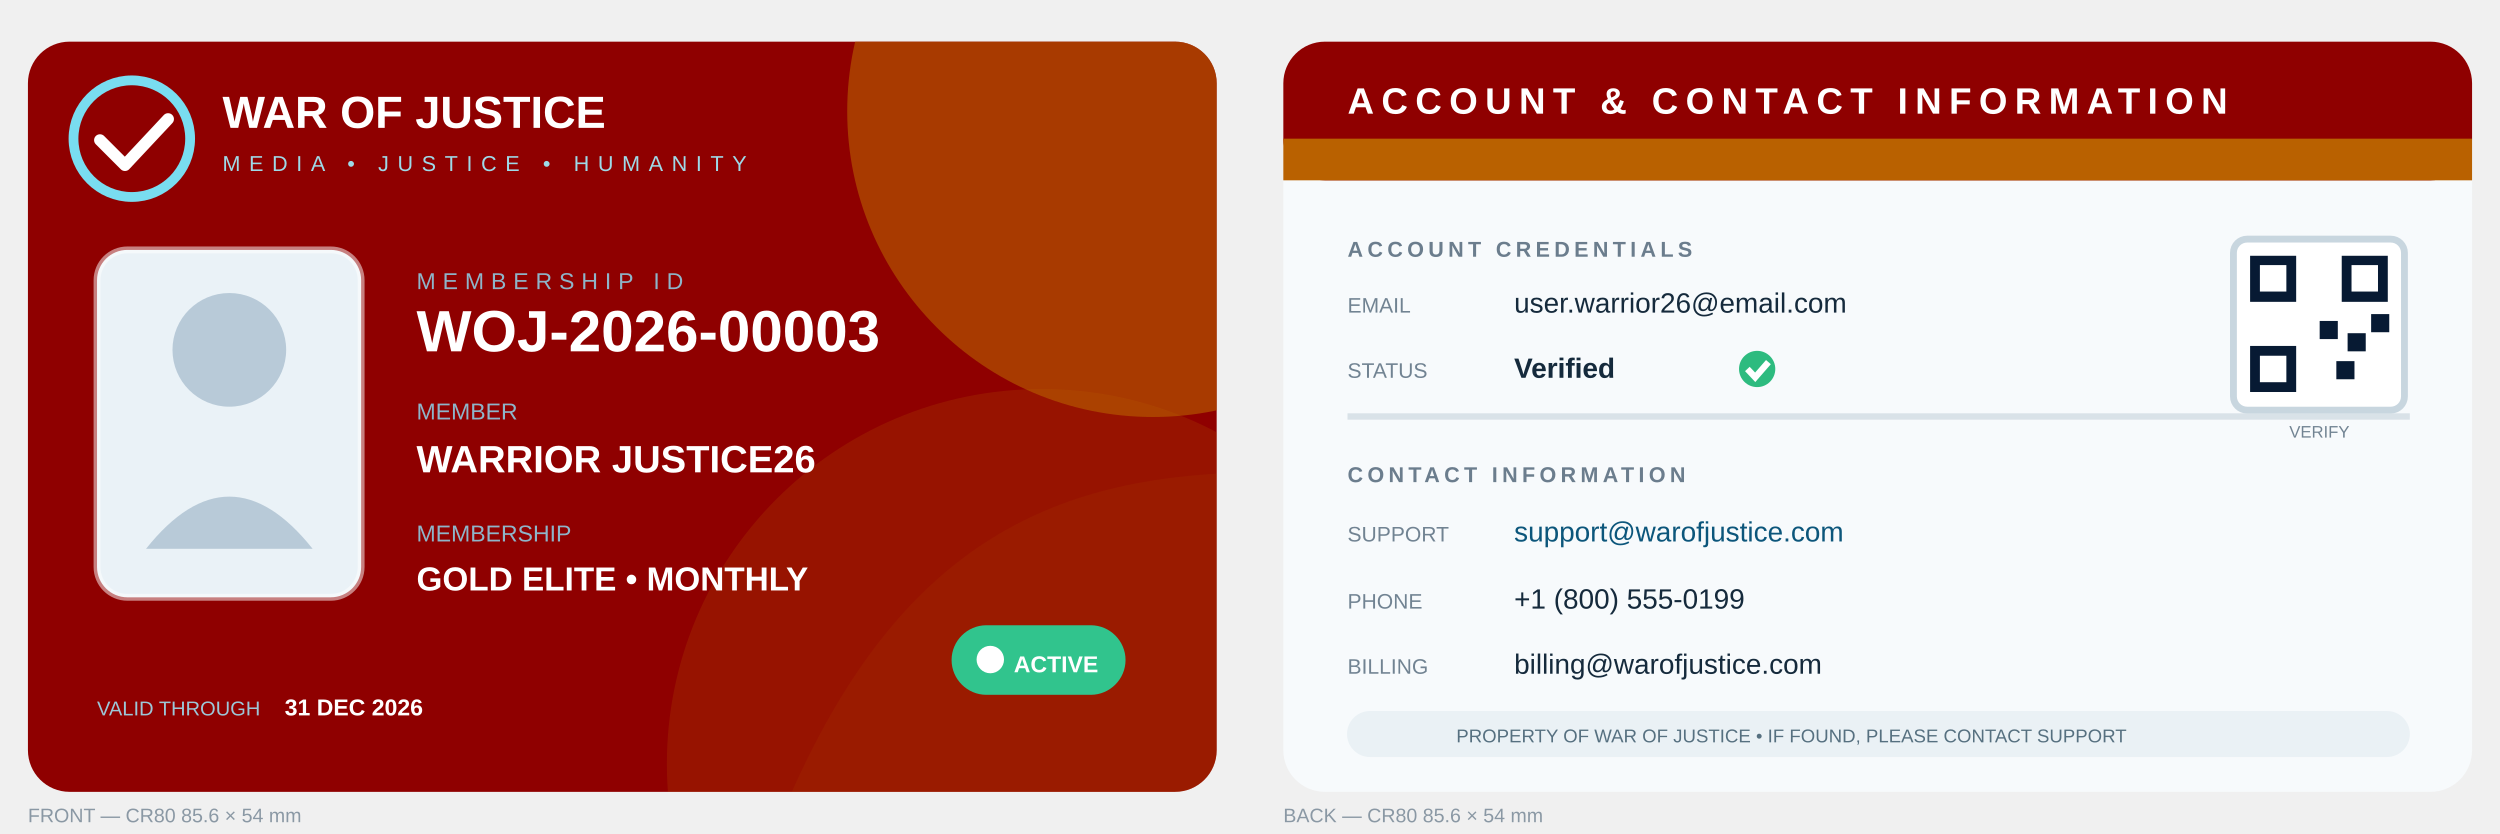
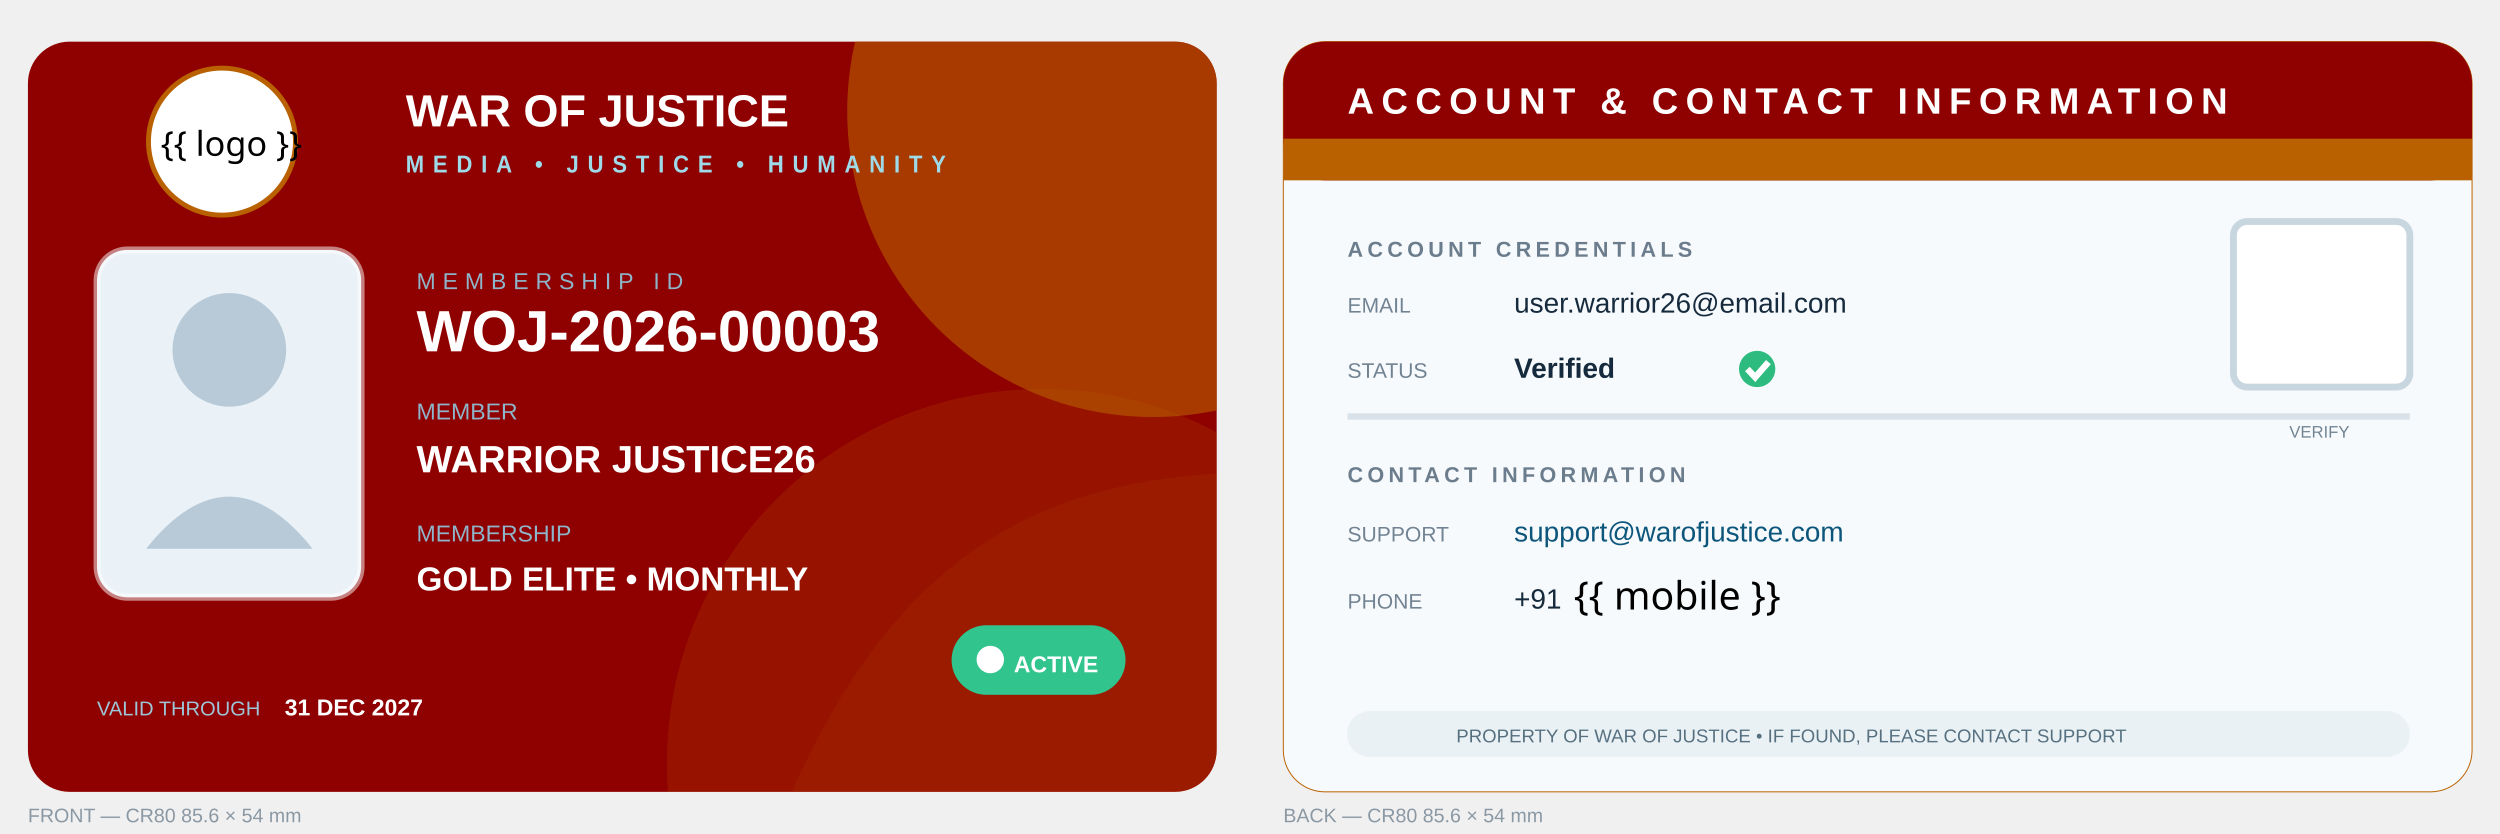
<svg xmlns="http://www.w3.org/2000/svg" id="Layer_1" version="1.1" viewBox="0 0 510.2 170.1">
  <defs>
    <style>
      .st0 {
-         font-size: 9.2px;
-         letter-spacing: 0em;
-       }
- 
-       .st0, .st1, .st2, .st3, .st4, .st5, .st6, .st7, .st8, .st9, .st10, .st11, .st12, .st13, .st14, .st15, .st16, .st17, .st18, .st19, .st20, .st21, .st22 {
+         stroke: #d9e2e8;
+       }
+ 
+       .st0, .st1, .st2, .st3 {
+         fill: none;
+       }
+ 
+       .st0, .st4, .st2, .st5, .st3 {
+         stroke-miterlimit: 11.3;
+       }
+ 
+       .st0, .st2 {
+         stroke-width: 1.3px;
+       }
+ 
+       .st6 {
+         font-size: 7px;
+       }
+ 
+       .st6, .st7 {
+         font-family: MyriadPro-Regular, 'Myriad Pro';
+       }
+ 
+       .st8 {
+         opacity: .1;
+       }
+ 
+       .st8, .st9, .st10, .st11, .st12, .st13, .st14, .st15, .st16, .st17, .st18, .st19, .st20, .st21, .st22, .st23, .st24, .st25, .st26, .st27, .st28, .st29, .st30 {
        isolation: isolate;
      }

-       .st0, .st23, .st5, .st24, .st13, .st18, .st20, .st21 {
+       .st8, .st15, .st31, .st24, .st26 {
+         fill: #b96100;
+       }
+ 
+       .st9 {
+         fill: #0c567b;
+       }
+ 
+       .st9, .st10, .st11, .st18, .st19, .st20, .st21, .st22, .st28 {
+         font-family: ArialMT, Arial;
+       }
+ 
+       .st9, .st11, .st25 {
+         font-size: 5.7px;
+       }
+ 
+       .st10 {
+         font-size: 4.3px;
+       }
+ 
+       .st10, .st28 {
+         fill: #718392;
+       }
+ 
+       .st32 {
+         fill: #eaf1f5;
+       }
+ 
+       .st11, .st25 {
+         fill: #152a3c;
+       }
+ 
+       .st33, .st12, .st13, .st4, .st23, .st5, .st27, .st29, .st30 {
        fill: #fff;
      }

-       .st0, .st5, .st6, .st13, .st16, .st18, .st20, .st21 {
+       .st12 {
+         font-size: 6.8px;
+       }
+ 
+       .st12, .st13, .st14, .st16, .st23, .st25, .st27, .st29, .st30 {
        font-family: Arial-BoldMT, Arial;
        font-weight: 700;
      }

-       .st25 {
-         stroke: #d9e2e8;
-       }
- 
-       .st25, .st26, .st27, .st28, .st29, .st30 {
-         fill: none;
-       }
- 
-       .st25, .st24, .st27, .st28, .st30 {
-         stroke-miterlimit: 11.3;
-       }
- 
-       .st25, .st28 {
-         stroke-width: 1.3px;
-       }
- 
-       .st1 {
-         fill: #0c567b;
-       }
- 
-       .st1, .st2, .st3, .st4, .st9, .st10, .st11, .st12, .st15, .st19 {
-         font-family: ArialMT, Arial;
-       }
- 
-       .st1, .st4, .st16 {
-         font-size: 5.7px;
-       }
- 
-       .st2 {
+       .st34 {
+         fill: #31c48d;
+       }
+ 
+       .st13 {
+         font-size: 9.2px;
+       }
+ 
+       .st14 {
        fill: #9edae8;
+         font-size: 5px;
        letter-spacing: .4em;
      }

-       .st2, .st6 {
+       .st15 {
+         opacity: .6;
+       }
+ 
+       .st4 {
+         stroke: #c8d6df;
+       }
+ 
+       .st4, .st3 {
+         stroke-width: 1.4px;
+       }
+ 
+       .st16 {
+         fill: #6b7d8d;
        font-size: 4.4px;
-       }
- 
-       .st3 {
-         font-size: 4.3px;
-       }
- 
-       .st3, .st19 {
-         fill: #718392;
-       }
- 
-       .st31 {
-         fill: #eaf1f5;
-       }
- 
-       .st4, .st16 {
-         fill: #152a3c;
-       }
- 
-       .st5 {
-         font-size: 6.8px;
-       }
- 
-       .st32 {
-         fill: #31c48d;
-       }
- 
-       .st24 {
-         stroke: #c8d6df;
-       }
- 
-       .st24, .st30 {
-         stroke-width: 1.4px;
-       }
- 
-       .st6 {
-         fill: #6b7d8d;
        letter-spacing: .2em;
      }

-       .st27 {
-         stroke: #79ddf0;
-         stroke-width: 2px;
-       }
- 
-       .st33 {
+       .st35 {
        fill: #8f0000;
      }

-       .st34 {
-         fill: #071a33;
-       }
- 
-       .st7 {
-         opacity: .6;
-       }
- 
-       .st7, .st14, .st17, .st22 {
-         fill: #b96100;
-       }
- 
-       .st35 {
-         fill: #b96100;
-       }
- 
-       .st9 {
+       .st18 {
+         fill: #567080;
+         font-size: 3.8px;
+       }
+ 
+       .st19 {
        fill: #9cc7d8;
        font-size: 4.1px;
      }

-       .st10 {
+       .st20 {
        fill: #8a98a4;
        font-size: 4px;
      }

-       .st11, .st12 {
+       .st21, .st22 {
        fill: #8eb5c9;
      }

-       .st11, .st12, .st20 {
+       .st21, .st22, .st29 {
        font-size: 4.7px;
      }

-       .st12 {
+       .st22 {
        letter-spacing: .3em;
      }

-       .st28, .st29, .st30 {
+       .st2, .st3 {
        stroke: #fff;
      }

      .st36 {
        fill: #b8cad8;
      }

+       .st23 {
+         font-size: 11.9px;
+       }
+ 
      .st37 {
+         fill: #eaf2f7;
+       }
+ 
+       .st24 {
+         opacity: 0;
+       }
+ 
+       .st5, .st38 {
+         stroke: #b96100;
+       }
+ 
+       .st38 {
        fill: #f7fafc;
-       }
- 
-       .st13 {
-         font-size: 11.9px;
-       }
- 
-       .st38 {
-         fill: #eaf2f7;
-       }
- 
-       .st29 {
-         stroke-linecap: round;
-         stroke-linejoin: round;
-         stroke-width: 2.4px;
-       }
- 
-       .st14 {
-         opacity: 0;
-       }
- 
-       .st15 {
-         fill: #567080;
-         font-size: 3.8px;
-         letter-spacing: 0em;
-       }
- 
-       .st17 {
+         stroke-miterlimit: 10;
+         stroke-width: .2px;
+       }
+ 
+       .st7 {
+         font-size: 8px;
+       }
+ 
+       .st26 {
        opacity: .2;
      }

-       .st18 {
+       .st27 {
        font-size: 7.8px;
      }

-       .st30 {
+       .st3 {
        stroke-opacity: .5;
      }

-       .st19 {
+       .st28 {
        font-size: 3.4px;
      }

      .st39 {
        clip-path: url(#clippath);
      }

-       .st21 {
+       .st30 {
        font-size: 7.5px;
        letter-spacing: .2em;
      }

      .st40 {
        fill: #2dbb7f;
      }
- 
-       .st22 {
-         opacity: .1;
-       }
    </style>
    <clipPath id="clippath">
-       <rect class="st26" x="5.7" y="8.5" width="242.6" height="153.1" rx="8.5" ry="8.5" />
+       <rect class="st1" x="5.7" y="8.5" width="242.6" height="153.1" rx="8.5" ry="8.5" />
    </clipPath>
  </defs>
-   <rect class="st33" x="5.7" y="8.5" width="242.6" height="153.1" rx="8.5" ry="8.5" />
+   <rect class="st35" x="5.7" y="8.5" width="242.6" height="153.1" rx="8.5" ry="8.5" />
  <g class="st39">
    <g>
-       <circle class="st7" cx="235.3" cy="22.7" r="62.4" />
-       <circle class="st17" cx="212.6" cy="155.9" r="76.5" />
-       <path class="st14" d="M164.4,8.5h85v90.7c-28.3-15.1-56.7-45.4-85-90.7Z" />
-       <path class="st22" d="M161.6,161.6c22.7-51,53.9-65.2,96.4-65.2v65.2h-96.4Z" />
-     </g>
-   </g>
-   <circle class="st27" cx="26.9" cy="28.3" r="11.9" />
-   <path class="st29" d="M20.4,28.6l5.1,5.1,8.8-9.4" />
-   <g class="st8">
-     <text class="st0" transform="translate(45.4 26.1)">
-       <tspan x="0" y="0">WAR OF JUSTICE</tspan>
-     </text>
-   </g>
-   <g class="st8">
-     <text class="st2" transform="translate(45.4 34.9)">
-       <tspan x="0" y="0">MEDIA • JUSTICE • HUMANITY</tspan>
-     </text>
-   </g>
-   <rect class="st38" x="19.8" y="51" width="53.9" height="70.9" rx="6.2" ry="6.2" />
+       <circle class="st15" cx="235.3" cy="22.7" r="62.4" />
+       <circle class="st26" cx="212.6" cy="155.9" r="76.5" />
+       <path class="st24" d="M164.4,8.5h85v90.7c-28.3-15.1-56.7-45.4-85-90.7Z" />
+       <path class="st8" d="M161.6,161.6c22.7-51,53.9-65.2,96.4-65.2v65.2h-96.4Z" />
+     </g>
+   </g>
+   <g class="st17">
+     <g class="st17">
+       <text class="st13" transform="translate(82.8 25.8)">
+         <tspan x="0" y="0">WAR OF JUSTICE</tspan>
+       </text>
+     </g>
+   </g>
+   <g class="st17">
+     <g class="st17">
+       <text class="st14" transform="translate(82.8 35.2) scale(.9 1)">
+         <tspan x="0" y="0">MEDIA • JUSTICE • HUMANITY</tspan>
+       </text>
+     </g>
+   </g>
+   <rect class="st37" x="19.8" y="51" width="53.9" height="70.9" rx="6.2" ry="6.2" />
  <circle class="st36" cx="46.8" cy="71.4" r="11.6" />
  <path class="st36" d="M29.8,112c11.3-14.2,22.7-14.2,34,0H29.8Z" />
-   <rect class="st30" x="19.8" y="51" width="53.9" height="70.9" rx="6.2" ry="6.2" />
-   <g class="st8">
-     <text class="st12" transform="translate(85 59)">
-       <tspan x="0" y="0">MEMBERSHIP ID</tspan>
-     </text>
-   </g>
-   <g class="st8">
-     <text class="st13" transform="translate(85 71.7)">
-       <tspan x="0" y="0">WOJ-2026-00003</tspan>
-     </text>
-   </g>
-   <g class="st8">
-     <text class="st11" transform="translate(85 85.6)">
-       <tspan x="0" y="0">MEMBER</tspan>
-     </text>
-   </g>
-   <g class="st8">
-     <text class="st18" transform="translate(85 96.4)">
-       <tspan x="0" y="0">WARRIOR JUSTICE26</tspan>
-     </text>
-   </g>
-   <g class="st8">
-     <text class="st11" transform="translate(85 110.5)">
-       <tspan x="0" y="0">MEMBERSHIP</tspan>
-     </text>
-   </g>
-   <g class="st8">
-     <text class="st5" transform="translate(85 120.5)">
-       <tspan x="0" y="0">GOLD ELITE • MONTHLY</tspan>
-     </text>
-   </g>
-   <path class="st32" d="M201.3,127.6h21.3c3.9,0,7.1,3.2,7.1,7.1h0c0,3.9-3.2,7.1-7.1,7.1h-21.3c-3.9,0-7.1-3.2-7.1-7.1h0c0-3.9,3.2-7.1,7.1-7.1Z" />
-   <circle class="st23" cx="202.1" cy="134.6" r="2.8" />
-   <g class="st8">
-     <text class="st20" transform="translate(206.9 137.2)">
-       <tspan x="0" y="0">ACTIVE</tspan>
-     </text>
-   </g>
-   <g class="st8">
-     <text class="st9" transform="translate(19.8 146)">
-       <tspan x="0" y="0">VALID THROUGH</tspan>
-     </text>
-   </g>
-   <g class="st8">
-     <text class="st20" transform="translate(58.1 146)">
-       <tspan x="0" y="0">31 DEC 2026</tspan>
-     </text>
-   </g>
-   <rect class="st37" x="261.9" y="8.5" width="242.6" height="153.1" rx="8.5" ry="8.5" />
-   <rect class="st33" x="261.9" y="8.5" width="242.6" height="28.3" rx="8.5" ry="8.5" />
-   <rect class="st35" x="261.9" y="28.3" width="242.6" height="8.5" />
-   <g class="st8">
-     <text class="st21" transform="translate(275 23.2)">
-       <tspan x="0" y="0">ACCOUNT &amp; CONTACT INFORMATION</tspan>
-     </text>
-   </g>
-   <g class="st8">
-     <text class="st6" transform="translate(275 52.4)">
-       <tspan x="0" y="0">ACCOUNT CREDENTIALS</tspan>
-     </text>
-   </g>
-   <g class="st8">
-     <text class="st3" transform="translate(275 63.8)">
-       <tspan x="0" y="0">EMAIL</tspan>
-     </text>
-   </g>
-   <g class="st8">
-     <text class="st4" transform="translate(309 63.8)">
-       <tspan x="0" y="0">user.warrior26@email.com</tspan>
-     </text>
-   </g>
-   <g class="st8">
-     <text class="st3" transform="translate(275 77.1)">
-       <tspan x="0" y="0">STATUS</tspan>
-     </text>
-   </g>
-   <g class="st8">
-     <text class="st16" transform="translate(309 77.1)">
-       <tspan x="0" y="0">Verified</tspan>
-     </text>
+   <rect class="st3" x="19.8" y="51" width="53.9" height="70.9" rx="6.2" ry="6.2" />
+   <g class="st17">
+     <g class="st17">
+       <text class="st22" transform="translate(85 59)">
+         <tspan x="0" y="0">MEMBERSHIP ID</tspan>
+       </text>
+     </g>
+   </g>
+   <g class="st17">
+     <g class="st17">
+       <text class="st23" transform="translate(85 71.7)">
+         <tspan x="0" y="0">WOJ-2026-00003</tspan>
+       </text>
+     </g>
+   </g>
+   <g class="st17">
+     <g class="st17">
+       <text class="st21" transform="translate(85 85.6)">
+         <tspan x="0" y="0">MEMBER</tspan>
+       </text>
+     </g>
+   </g>
+   <g class="st17">
+     <g class="st17">
+       <text class="st27" transform="translate(85 96.4)">
+         <tspan x="0" y="0">WARRIOR JUSTICE26</tspan>
+       </text>
+     </g>
+   </g>
+   <g class="st17">
+     <g class="st17">
+       <text class="st21" transform="translate(85 110.5)">
+         <tspan x="0" y="0">MEMBERSHIP</tspan>
+       </text>
+     </g>
+   </g>
+   <g class="st17">
+     <g class="st17">
+       <text class="st12" transform="translate(85 120.5)">
+         <tspan x="0" y="0">GOLD ELITE • MONTHLY</tspan>
+       </text>
+     </g>
+   </g>
+   <path class="st34" d="M201.3,127.6h21.3c3.9,0,7.1,3.2,7.1,7.1h0c0,3.9-3.2,7.1-7.1,7.1h-21.3c-3.9,0-7.1-3.2-7.1-7.1h0c0-3.9,3.2-7.1,7.1-7.1Z" />
+   <circle class="st33" cx="202.1" cy="134.6" r="2.8" />
+   <g class="st17">
+     <g class="st17">
+       <text class="st29" transform="translate(206.9 137.2)">
+         <tspan x="0" y="0">ACTIVE</tspan>
+       </text>
+     </g>
+   </g>
+   <g class="st17">
+     <g class="st17">
+       <text class="st19" transform="translate(19.8 146)">
+         <tspan x="0" y="0">VALID THROUGH</tspan>
+       </text>
+     </g>
+   </g>
+   <g class="st17">
+     <g class="st17">
+       <text class="st29" transform="translate(58.1 146)">
+         <tspan x="0" y="0">31 DEC 2027</tspan>
+       </text>
+     </g>
+   </g>
+   <rect class="st38" x="261.9" y="8.5" width="242.6" height="153.1" rx="8.5" ry="8.5" />
+   <rect class="st35" x="261.9" y="8.5" width="242.6" height="28.3" rx="8.5" ry="8.5" />
+   <rect class="st31" x="261.9" y="28.3" width="242.6" height="8.5" />
+   <g class="st17">
+     <g class="st17">
+       <text class="st30" transform="translate(275 23.2)">
+         <tspan x="0" y="0">ACCOUNT &amp; CONTACT INFORMATION</tspan>
+       </text>
+     </g>
+   </g>
+   <g class="st17">
+     <g class="st17">
+       <text class="st16" transform="translate(275 52.4)">
+         <tspan x="0" y="0">ACCOUNT CREDENTIALS</tspan>
+       </text>
+     </g>
+   </g>
+   <g class="st17">
+     <g class="st17">
+       <text class="st10" transform="translate(275 63.8)">
+         <tspan x="0" y="0">EMAIL</tspan>
+       </text>
+     </g>
+   </g>
+   <g class="st17">
+     <g class="st17">
+       <text class="st11" transform="translate(309 63.8)">
+         <tspan x="0" y="0">user.warrior26@email.com</tspan>
+       </text>
+     </g>
+   </g>
+   <g class="st17">
+     <g class="st17">
+       <text class="st10" transform="translate(275 77.1)">
+         <tspan x="0" y="0">STATUS</tspan>
+       </text>
+     </g>
+   </g>
+   <g class="st17">
+     <g class="st17">
+       <text class="st25" transform="translate(309 77.1)">
+         <tspan x="0" y="0">Verified</tspan>
+       </text>
+     </g>
  </g>
  <circle class="st40" cx="358.6" cy="75.3" r="3.7" />
-   <path class="st28" d="M356.6,75.3l1.6,1.7,2.7-3.1" />
-   <line class="st25" x1="275" y1="85" x2="491.8" y2="85" />
-   <g class="st8">
-     <text class="st6" transform="translate(275 98.4)">
-       <tspan x="0" y="0">CONTACT INFORMATION</tspan>
-     </text>
-   </g>
-   <g class="st8">
-     <text class="st3" transform="translate(275 110.5)">
-       <tspan x="0" y="0">SUPPORT</tspan>
-     </text>
-   </g>
-   <g class="st8">
-     <text class="st1" transform="translate(309 110.5)">
-       <tspan x="0" y="0">support@warofjustice.com</tspan>
-     </text>
-   </g>
-   <g class="st8">
-     <text class="st3" transform="translate(275 124.2)">
-       <tspan x="0" y="0">PHONE</tspan>
-     </text>
-   </g>
-   <g class="st8">
-     <text class="st4" transform="translate(309 124.2)">
-       <tspan x="0" y="0">+1 (800) 555-0199</tspan>
-     </text>
-   </g>
-   <g class="st8">
-     <text class="st3" transform="translate(275 137.5)">
-       <tspan x="0" y="0">BILLING</tspan>
-     </text>
-   </g>
-   <g class="st8">
-     <text class="st4" transform="translate(309 137.5)">
-       <tspan x="0" y="0">billing@warofjustice.com</tspan>
-     </text>
-   </g>
-   <rect class="st24" x="455.8" y="48.8" width="34.9" height="34.9" rx="2.8" ry="2.8" />
-   <g>
-     <rect class="st34" x="459.2" y="52.2" width="9.4" height="9.4" />
-     <rect class="st23" x="461.2" y="54.1" width="5.4" height="5.4" />
-     <rect class="st34" x="477.9" y="52.2" width="9.4" height="9.4" />
-     <rect class="st23" x="479.9" y="54.1" width="5.4" height="5.4" />
-     <rect class="st34" x="459.2" y="70.6" width="9.4" height="9.4" />
-     <rect class="st23" x="461.2" y="72.6" width="5.4" height="5.4" />
-     <rect class="st34" x="473.4" y="65.5" width="3.7" height="3.7" />
-     <rect class="st34" x="479.1" y="68" width="3.7" height="3.7" />
-     <rect class="st34" x="483.9" y="64.1" width="3.7" height="3.7" />
-     <rect class="st34" x="476.8" y="73.7" width="3.7" height="3.7" />
-   </g>
-   <g class="st8">
-     <text class="st19" transform="translate(467.2 89.3)">
-       <tspan x="0" y="0">VERIFY</tspan>
-     </text>
-   </g>
-   <path class="st31" d="M279.6,145.1h207.5c2.6,0,4.7,2.1,4.7,4.7h0c0,2.6-2.1,4.7-4.7,4.7h-207.5c-2.6,0-4.7-2.1-4.7-4.7h0c0-2.6,2.1-4.7,4.7-4.7Z" />
-   <g class="st8">
-     <text class="st15" transform="translate(297.2 151.5)">
-       <tspan x="0" y="0">PROPERTY OF WAR OF JUSTICE • IF FOUND, PLEASE CONTACT SUPPORT</tspan>
-     </text>
-   </g>
-   <g class="st8">
-     <text class="st10" transform="translate(5.7 167.8)">
-       <tspan x="0" y="0">FRONT — CR80 85.6 × 54 mm</tspan>
-     </text>
-   </g>
-   <g class="st8">
-     <text class="st10" transform="translate(261.9 167.8)">
-       <tspan x="0" y="0">BACK — CR80 85.6 × 54 mm</tspan>
-     </text>
-   </g>
+   <path class="st2" d="M356.6,75.3l1.6,1.7,2.7-3.1" />
+   <line class="st0" x1="275" y1="85" x2="491.8" y2="85" />
+   <g class="st17">
+     <g class="st17">
+       <text class="st16" transform="translate(275 98.4)">
+         <tspan x="0" y="0">CONTACT INFORMATION</tspan>
+       </text>
+     </g>
+   </g>
+   <g class="st17">
+     <g class="st17">
+       <text class="st10" transform="translate(275 110.5)">
+         <tspan x="0" y="0">SUPPORT</tspan>
+       </text>
+     </g>
+   </g>
+   <g class="st17">
+     <g class="st17">
+       <text class="st9" transform="translate(309 110.5)">
+         <tspan x="0" y="0">support@warofjustice.com</tspan>
+       </text>
+     </g>
+   </g>
+   <g class="st17">
+     <g class="st17">
+       <text class="st10" transform="translate(275 124.2)">
+         <tspan x="0" y="0">PHONE</tspan>
+       </text>
+     </g>
+   </g>
+   <g class="st17">
+     <g class="st17">
+       <text class="st11" transform="translate(309 124.2)">
+         <tspan x="0" y="0">+91 </tspan>
+       </text>
+     </g>
+   </g>
+   <rect class="st4" x="455.8" y="45.2" width="36" height="33.8" rx="2.8" ry="2.8" />
+   <g class="st17">
+     <g class="st17">
+       <text class="st28" transform="translate(467.2 89.3)">
+         <tspan x="0" y="0">VERIFY</tspan>
+       </text>
+     </g>
+   </g>
+   <path class="st32" d="M279.6,145.1h207.5c2.6,0,4.7,2.1,4.7,4.7h0c0,2.6-2.1,4.7-4.7,4.7h-207.5c-2.6,0-4.7-2.1-4.7-4.7h0c0-2.6,2.1-4.7,4.7-4.7Z" />
+   <g class="st17">
+     <g class="st17">
+       <text class="st18" transform="translate(297.2 151.5)">
+         <tspan x="0" y="0">PROPERTY OF WAR OF JUSTICE • IF FOUND, PLEASE CONTACT SUPPORT</tspan>
+       </text>
+     </g>
+   </g>
+   <g class="st17">
+     <g class="st17">
+       <text class="st20" transform="translate(5.7 167.8)">
+         <tspan x="0" y="0">FRONT — CR80 85.6 × 54 mm</tspan>
+       </text>
+     </g>
+   </g>
+   <g class="st17">
+     <g class="st17">
+       <text class="st20" transform="translate(261.9 167.8)">
+         <tspan x="0" y="0">BACK — CR80 85.6 × 54 mm</tspan>
+       </text>
+     </g>
+   </g>
+   <text class="st7" transform="translate(321.2 124.4)">
+     <tspan x="0" y="0">{{ mobile }}</tspan>
+   </text>
+   <circle class="st5" cx="45.3" cy="28.9" r="15" />
+   <text class="st6" transform="translate(32.8 31.8)">
+     <tspan x="0" y="0">{{ logo }}</tspan>
+   </text>
</svg>
